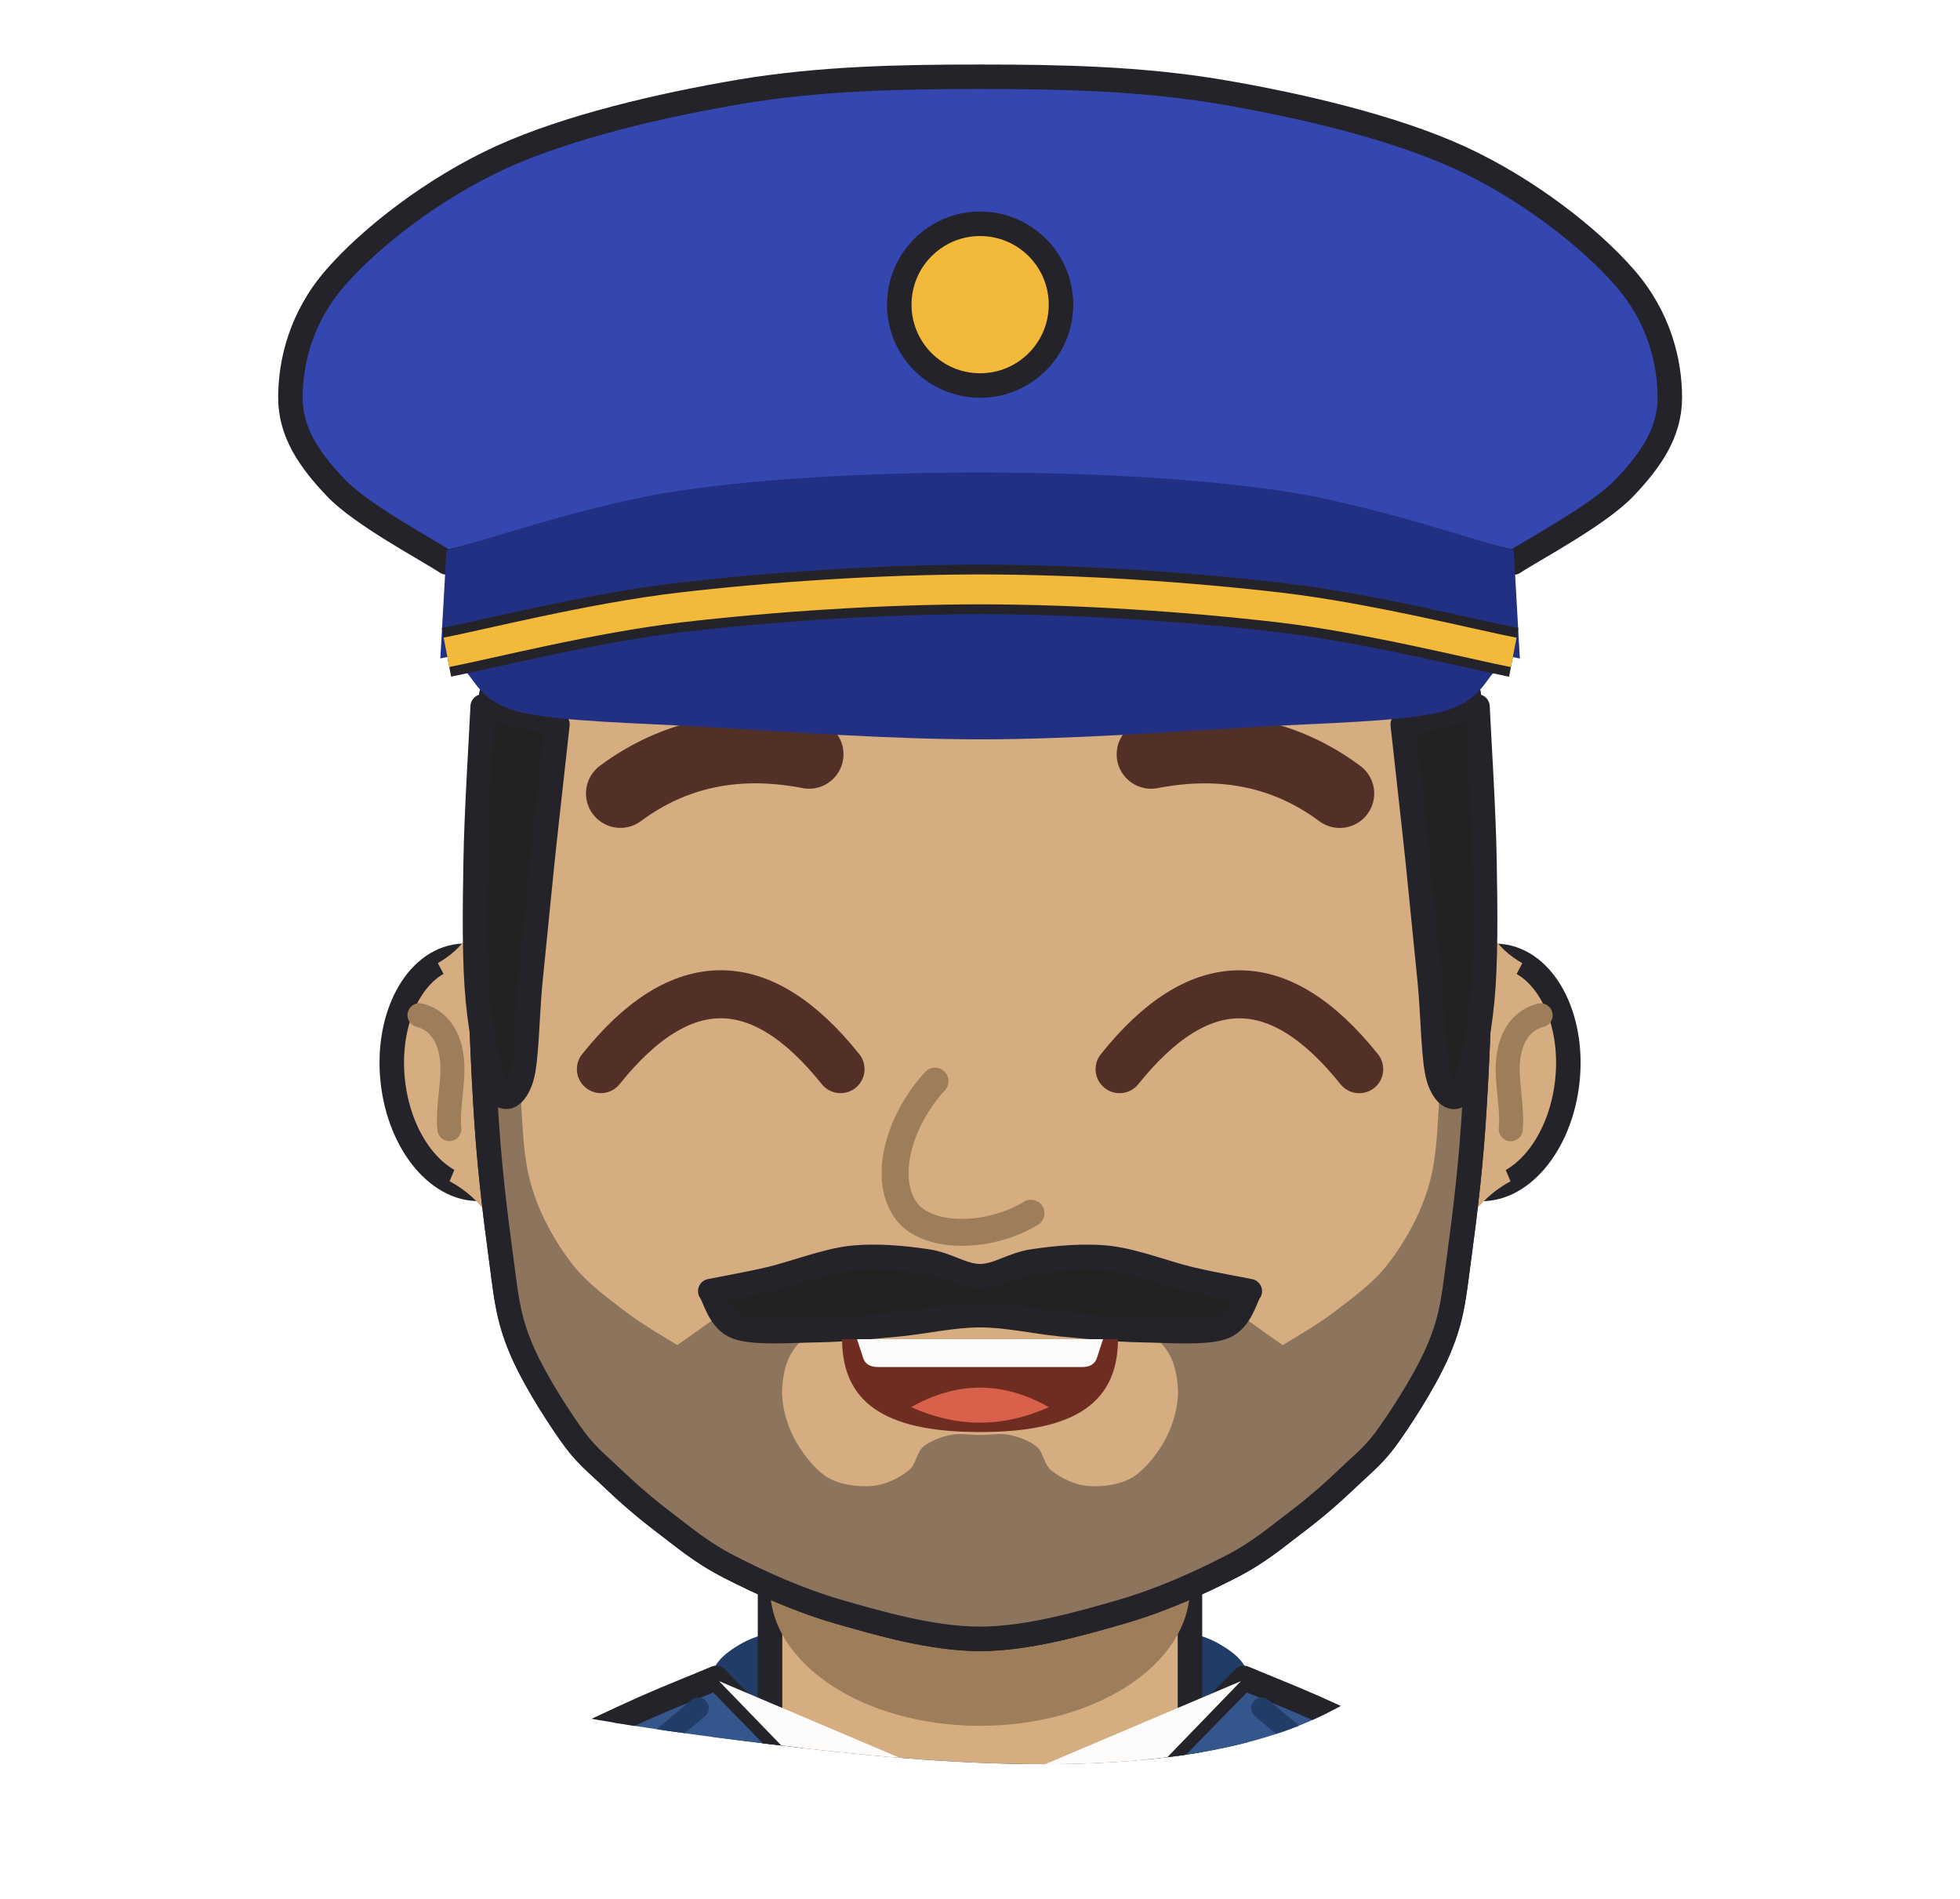
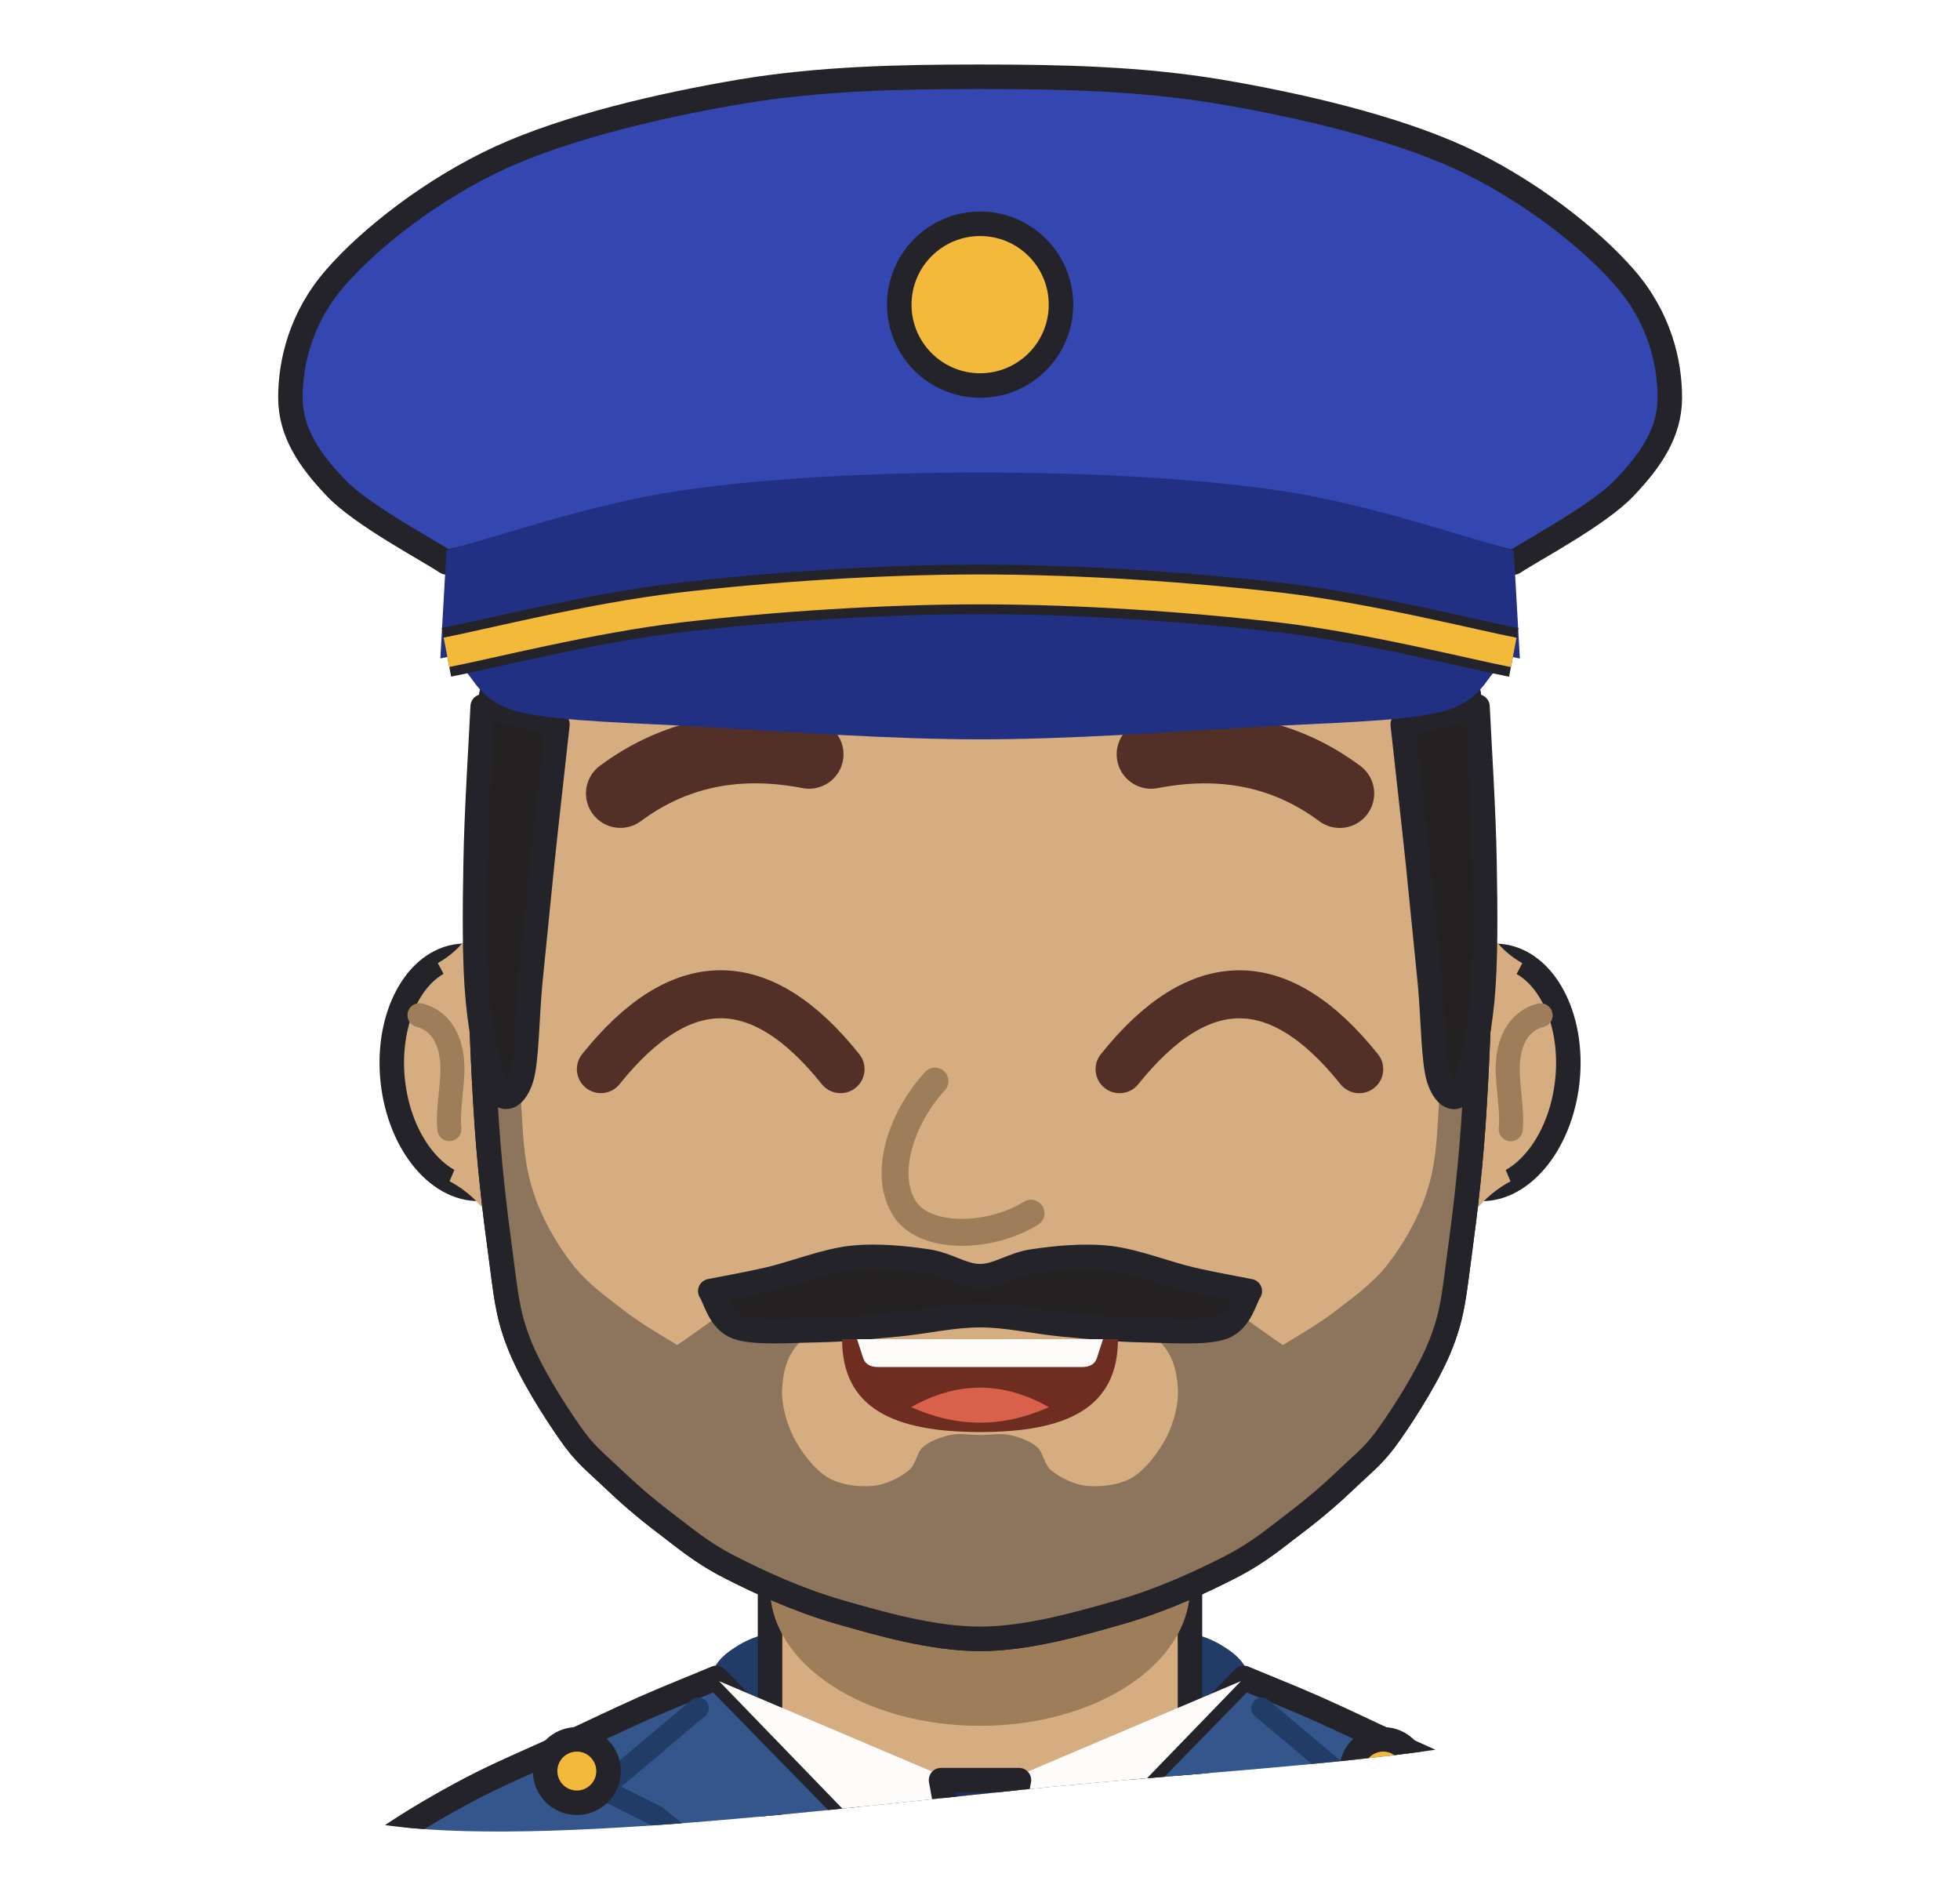
<svg xmlns="http://www.w3.org/2000/svg" viewBox="0 0 320 310" width="320" height="310">
  <defs>
    <clipPath id="cd19b">
      <rect x="-4000" y="-4000" width="9000" height="9000" />
    </clipPath>
    <clipPath id="cd19cr">
-       <path d="M820.45 564.96C822.01 620.80 813.66 680.30 783.65 731.45C753.65 782.59 703.02 847.57 640.13 872.36C577.24 897.15 482.26 889.58 406.84 880.19C331.16 871.06 230.96 856.96 186.34 816.52C141.45 775.81 139.63 698.04 138.32 636.98C137.28 575.92 143.80 504.94 179.29 449.62C214.78 394.30 286.02 333.76 351.52 305.57C416.76 277.65 500.26 266.43 570.98 281.57C641.70 296.70 734.07 349.15 775.57 396.38C817.06 443.62 819.14 509.12 820.45 564.96Z" />
+       <path d="M885.15 549.30C884.61 610.17 890.27 689.08 874.64 740.80C859.29 792.51 849.33 833.45 792.23 859.84C735.40 886.24 627.40 889.74 533.40 898.89C439.40 908.05 295.57 927.44 228.51 914.52C161.18 901.59 157.94 864.69 130.47 821.86C102.73 779.04 72.30 722.48 62.87 657.57C53.71 592.66 54.79 487.89 74.99 432.41C95.19 376.92 114.04 352.14 184.61 324.94C255.17 297.74 410.58 276.46 498.38 269.19C586.46 261.92 649.21 263.26 712.51 281.04C775.53 298.82 848.79 331.41 877.61 376.12C906.43 420.83 885.69 488.43 885.15 549.30Z" />
      <path d="M-473.50 -700.97L1473.50 -700.97L1473.50 664.63L-473.50 664.63Z" />
    </clipPath>
    <clipPath id="cd19s">
      <path d="M500 970.1L616.5 850.9C621.8 853.2 636.8 859.1 648.3 864.2C659.7 869.3 672.5 875.4 685.3 881.4C698.1 887.3 712.5 893.3 725 899.9C737.6 906.5 750.8 914.3 760.8 921.1C770.7 927.9 778 934.3 784.6 941C791.2 947.6 795.8 954.2 800.5 960.8C805.1 967.4 808.6 974.1 812.4 980.7C816.1 987.2 821.2 996.8 823 1000L177 1000C178.8 996.8 183.9 987.2 187.6 980.7C191.4 974.1 194.9 967.4 199.5 960.8C204.2 954.2 208.8 947.6 215.4 941C222 934.3 229.3 927.9 239.2 921.1C249.2 914.3 262.4 906.5 275 899.9C287.5 893.3 301.9 887.3 314.7 881.4C327.5 875.4 340.3 869.3 351.7 864.2C363.2 859.1 378.2 853.2 383.5 850.9L500 970.1Z" fill="#34568C" stroke="#242329" stroke-width="10.82" stroke-linejoin="round" stroke-linecap="round" transform="translate(500 1014) scale(0.86) translate(-500 -1000)" />
      <path d="M384.8 852.3L500 901.2L615.2 852.3L500 971.4Z" fill="#FDFCFA" transform="translate(500 1014) scale(0.86) translate(-500 -1000)" />
      <path d="M482.8 896L517.2 896L511.4 927.7L488.6 927.7ZM489.7 927.7L510.3 927.7L514.6 956.8L500 970.1L485.4 956.8Z" fill="#1F2F5C" stroke="#242329" stroke-width="10.82" stroke-linejoin="round" stroke-linecap="round" transform="translate(500 1014) scale(0.86) translate(-500 -1000)" />
      <path d="M375.6 864.2L333.2 899.9L357 911.8L460.3 994.7M624.4 864.2L666.8 899.9L643 911.8L539.7 994.7M500 970.1L500 995.4" fill="none" stroke="#213C67" stroke-width="9.3" stroke-linecap="round" stroke-linejoin="round" transform="translate(500 1014) scale(0.86) translate(-500 -1000)" />
    </clipPath>
    <clipPath id="cd19eL">
      <ellipse cx="385.5" cy="569" rx="59.6" ry="60.9" />
    </clipPath>
    <clipPath id="cd19eR">
      <ellipse cx="614.5" cy="569" rx="59.6" ry="60.9" />
    </clipPath>
    <filter id="cd19bl" x="-60%" y="-90%" width="220%" height="280%">
      <feGaussianBlur stdDeviation="15" />
    </filter>
    <clipPath id="cd19eo">
      <path d="M-1000 -1000H2000V2000H-1000Z" />
    </clipPath>
    <clipPath id="cd19ck">
      <ellipse cx="385.5" cy="561.1" rx="66.5" ry="65.2" />
      <ellipse cx="385.5" cy="569" rx="62.6" ry="63.9" />
      <ellipse cx="614.5" cy="561.1" rx="66.5" ry="65.2" />
      <ellipse cx="614.5" cy="569" rx="62.6" ry="63.9" />
    </clipPath>
  </defs>
  <g transform="translate(-55 -107) scale(0.43)">
    <g clip-path="url(#cd19b)">
      <g transform="translate(500 1014) scale(0.86) translate(-500 -1000)">
        <g clip-path="url(#cd19cr)">
          <g transform="translate(0 0.06)">
            <path d="M500 824.5C525.6 824.5 558.7 826.2 576.8 828.4C594.9 830.7 601.5 833.1 608.5 837.7C615.6 842.3 619.6 847.4 619.1 856.2C618.7 865.1 625.8 880.5 605.9 890.7C586 900.8 535.3 917.1 500 917.1C464.7 917.1 414 900.8 394.1 890.7C374.2 880.5 381.3 865.1 380.9 856.2C380.4 847.4 384.4 842.3 391.5 837.7C398.5 833.1 405.1 830.7 423.2 828.4C441.3 826.2 474.4 824.5 500 824.5Z" fill="#213C67" />
          </g>
        </g>
        <g clip-path="url(#cd19cr)">
          <g transform="translate(0 0.06)">
            <path d="M407.3 768.9L407.3 935.7Q407.3 967.4 439.1 967.4L560.9 967.4Q592.7 967.4 592.7 935.7L592.7 768.9Z" fill="#D6AD81" stroke="#242329" stroke-width="10.82" stroke-linejoin="round" stroke-linecap="round" />
            <ellipse cx="500" cy="811.2" rx="92.7" ry="60.9" fill="#9D7D5A" />
          </g>
        </g>
        <g transform="matrix(1 0.0001 -0.0001 1 0.08335 0.01754)">
          <ellipse cx="275.6" cy="583.6" rx="35.1" ry="51.6" transform="rotate(-6 275.6 583.6)" fill="#D6AD81" stroke="#242329" stroke-width="10.82" stroke-linejoin="round" stroke-linecap="round" />
          <ellipse cx="724.4" cy="583.6" rx="35.1" ry="51.6" transform="rotate(6 724.4 583.6)" fill="#D6AD81" stroke="#242329" stroke-width="10.82" stroke-linejoin="round" stroke-linecap="round" />
          <path d="M281.3 496.1C281.3 518.4 271 529.5 260.6 535.4L286.2 583.6ZM718.7 496.1C718.7 518.4 729 529.5 739.4 535.4L713.8 583.6ZM291.8 671C288.8 648.8 276.3 637.3 265.8 631.7L286.2 583.6ZM708.2 671C711.2 648.8 723.7 637.3 734.2 631.7L713.8 583.6Z" fill="#D6AD81" />
          <path d="M252.5 558.4C263.1 561.1 267.7 571.6 267 584.9C266.4 594.2 265 602.1 265.7 608.7M747.5 558.4C736.9 561.1 732.3 571.6 733 584.9C733.6 594.2 735 602.1 734.3 608.7" fill="none" stroke="#9D7D5A" stroke-width="10.6" stroke-linecap="round" stroke-linejoin="round" />
        </g>
        <g transform="matrix(1 0.0001 -0.0001 1 0.08335 0.01754)">
          <path d="M500 255.3C526.5 255.3 554.7 258.6 579.4 265.9C604.1 273.2 628.8 284 648.3 299C667.7 314 684.4 334.9 695.9 355.9C707.4 376.8 712.9 400 717.1 424.7C721.3 449.4 720.8 475.5 721.1 504.1C721.3 532.8 720 570.3 718.4 596.8C716.9 623.3 714.2 645.3 711.8 663C709.4 680.6 708.9 689.5 703.8 702.7C698.8 715.9 688.2 732.5 681.3 742.4C674.5 752.3 669.8 755.6 662.8 762.3C655.9 768.9 648.4 775.5 639.7 782.1C630.9 788.7 623.4 795.4 610.5 802C597.6 808.6 580.6 816.5 562.2 821.8C543.8 827.1 520.7 833.7 500 833.7C479.3 833.7 456.2 827.1 437.8 821.8C419.4 816.5 402.4 808.6 389.5 802C376.6 795.4 369.1 788.7 360.3 782.1C351.6 775.5 344.1 768.9 337.2 762.3C330.2 755.6 325.5 752.3 318.7 742.4C311.8 732.5 301.2 715.9 296.2 702.7C291.1 689.5 290.6 680.6 288.2 663C285.8 645.3 283.1 623.3 281.6 596.8C280 570.3 278.7 532.8 278.9 504.1C279.2 475.5 278.7 449.4 282.9 424.7C287.1 400 292.6 376.8 304.1 355.9C315.6 334.9 332.3 314 351.7 299C371.2 284 395.9 273.2 420.6 265.9C445.3 258.6 473.5 255.3 500 255.3Z" fill="#D6AD81" data-sk="1" stroke="#242329" stroke-width="10.82" stroke-linejoin="round" stroke-linecap="round" />
        </g>
        <g clip-path="url(#cd19cr)">
          <g transform="translate(0 0.13)">
            <path d="M500 970.1L616.5 850.9C621.8 853.2 636.8 859.1 648.3 864.2C659.7 869.3 672.5 875.4 685.3 881.4C698.1 887.3 712.5 893.3 725 899.9C737.6 906.5 750.8 914.3 760.8 921.1C770.7 927.9 778 934.3 784.6 941C791.2 947.6 795.8 954.2 800.5 960.8C805.1 967.4 808.6 974.1 812.4 980.7C816.1 987.2 821.2 996.8 823 1000L177 1000C178.8 996.8 183.9 987.2 187.6 980.7C191.4 974.1 194.9 967.4 199.5 960.8C204.2 954.2 208.8 947.6 215.4 941C222 934.3 229.3 927.9 239.2 921.1C249.2 914.3 262.4 906.5 275 899.9C287.5 893.3 301.9 887.3 314.7 881.4C327.5 875.4 340.3 869.3 351.7 864.2C363.2 859.1 378.2 853.2 383.5 850.9L500 970.1Z" fill="#34568C" stroke="#242329" stroke-width="10.82" stroke-linejoin="round" stroke-linecap="round" />
            <path d="M384.8 852.3L500 901.2L615.2 852.3L500 971.4Z" fill="#FDFCFA" />
            <path d="M482.8 896L517.2 896L511.4 927.7L488.6 927.7ZM489.7 927.7L510.3 927.7L514.6 956.8L500 970.1L485.4 956.8Z" fill="#1F2F5C" stroke="#242329" stroke-width="10.82" stroke-linejoin="round" stroke-linecap="round" />
            <path d="M375.6 864.2L333.2 899.9L357 911.8L460.3 994.7M624.4 864.2L666.8 899.9L643 911.8L539.7 994.7M500 970.1L500 995.4" fill="none" stroke="#213C67" stroke-width="9.3" stroke-linecap="round" stroke-linejoin="round" />
            <circle cx="322" cy="892" r="14" fill="#F2B93A" stroke="#242329" stroke-width="10.82" stroke-linejoin="round" stroke-linecap="round" />
            <circle cx="678" cy="892" r="14" fill="#F2B93A" stroke="#242329" stroke-width="10.82" stroke-linejoin="round" stroke-linecap="round" />
          </g>
        </g>
        <g transform="matrix(1 0.0001 -0.0001 1 0.08335 0.01754)">
          <g filter="url(#cd19bl)">
            <ellipse cx="330.6" cy="668.3" rx="35.7" ry="19.9" fill="#DD8E67" opacity="0.000" transform="matrix(0.4 0 0 0.4 198.36 400.98)" />
          </g>
          <g filter="url(#cd19bl)">
            <ellipse cx="669.4" cy="668.3" rx="35.7" ry="19.9" fill="#DD8E67" opacity="0.000" transform="matrix(0.4 0 0 0.4 401.64 400.98)" />
          </g>
        </g>
        <g transform="matrix(1 0.0001 -0.0001 1 0.08335 0.01754)">
          <path d="M633.7 704C637.4 701.6 648.5 695.4 656.2 689.5C663.9 683.5 673.2 677.1 680 668.3C686.9 659.5 693.5 648 697.2 636.5C701 625 701.6 614.9 702.5 599.4C703.4 584 702.7 557.1 702.5 543.8C702.3 530.6 697.7 526.6 701.2 520C704.7 513.4 720.4 491.3 723.7 504.1C727 516.9 722.6 570.3 721.1 596.8C719.5 623.3 716.9 645.3 714.4 663C712 680.6 711.6 689.5 706.5 702.7C701.4 715.9 690.8 732.5 684 742.4C677.2 752.3 672.4 755.6 665.5 762.3C658.5 768.9 651 775.5 642.3 782.1C633.6 788.7 626.1 795.4 613.2 802C600.3 808.6 583.7 816.1 564.9 821.8C546 827.6 521.6 836.4 500 836.4C478.4 836.4 454 827.6 435.1 821.8C416.3 816.1 399.7 808.6 386.8 802C373.9 795.4 366.4 788.7 357.7 782.1C349 775.5 341.5 768.9 334.5 762.3C327.6 755.6 322.8 752.3 316 742.4C309.2 732.5 298.6 715.9 293.5 702.7C288.4 689.5 288 680.6 285.6 663C283.1 645.3 280.5 623.3 278.9 596.8C277.4 570.3 273 516.9 276.3 504.1C279.6 491.3 295.3 513.4 298.8 520C302.3 526.6 297.7 530.6 297.5 543.8C297.3 557.1 296.6 584 297.5 599.4C298.4 614.9 299 625 302.8 636.5C306.5 648 313.1 659.5 320 668.3C326.8 677.1 336.1 683.5 343.8 689.5C351.5 695.4 362.6 701.6 366.3 704C373.4 699.4 395.2 682.6 408.7 676.2C422.1 669.8 431.8 666.3 447.1 665.6C462.3 665 482.4 672.2 500 672.2C517.6 672.2 537.7 665 552.9 665.6C568.2 666.3 577.9 669.8 591.3 676.2C604.8 682.6 626.6 699.4 633.7 704ZM500 686.8C519.4 686.8 544.8 687.9 558.2 690.8C571.7 693.6 575.9 698.5 580.7 704C585.6 709.5 587.1 717 587.4 723.9C587.6 730.7 585.4 738.7 582.1 745.1C578.8 751.4 573.2 758.7 567.5 762.3C561.8 765.8 553.6 766.7 547.7 766.2C541.7 765.8 535.5 762.5 531.8 759.6C528 756.7 528.2 751.7 525.2 749C522.1 746.4 517.4 744.6 513.2 743.7C509 742.8 504.4 743.7 500 743.7C495.6 743.7 491 742.8 486.8 743.7C482.6 744.6 477.9 746.4 474.8 749C471.8 751.7 472 756.7 468.2 759.6C464.5 762.5 458.3 765.8 452.3 766.2C446.4 766.7 438.2 765.8 432.5 762.3C426.8 758.7 421.2 751.4 417.9 745.1C414.6 738.7 412.4 730.7 412.6 723.9C412.9 717 414.4 709.5 419.3 704C424.1 698.5 428.3 693.6 441.8 690.8C455.2 687.9 480.6 686.8 500 686.8Z" fill="#8D745C" fill-rule="evenodd" />
          <path d="M619.1 680.2C617.1 682.8 615.2 693.2 607.2 696.1C599.3 698.9 583.4 697.6 571.5 697.4C559.6 697.2 547.7 695.9 535.7 694.8C523.8 693.6 511.9 690.8 500 690.8C488.1 690.8 476.2 693.6 464.3 694.8C452.3 695.9 440.4 697.2 428.5 697.4C416.6 697.6 400.7 698.9 392.8 696.1C384.8 693.2 382.9 682.8 380.9 680.2C385.2 679.3 396.8 677.3 407.1 674.9C417.4 672.5 431.3 667 442.8 665.6C454.3 664.3 466.6 665.6 476.2 667C485.7 668.3 492.1 673.6 500 673.6C507.9 673.6 514.3 668.3 523.8 667C533.4 665.6 545.7 664.3 557.2 665.6C568.7 667 582.6 672.5 592.9 674.9C603.2 677.3 614.8 679.3 619.1 680.2Z" fill="#242123" stroke="#242329" stroke-width="10.82" stroke-linejoin="round" stroke-linecap="round" />
          <path d="M500 255.3C526.5 255.3 554.7 258.6 579.4 265.9C604.1 273.2 628.8 284 648.3 299C667.7 314 684.4 334.9 695.9 355.9C707.4 376.8 712.9 400 717.1 424.7C721.3 449.4 720.8 475.5 721.1 504.1C721.3 532.8 720 570.3 718.4 596.8C716.9 623.3 714.2 645.3 711.8 663C709.4 680.6 708.9 689.5 703.8 702.7C698.8 715.9 688.2 732.5 681.3 742.4C674.5 752.3 669.8 755.6 662.8 762.3C655.9 768.9 648.4 775.5 639.7 782.1C630.9 788.7 623.4 795.4 610.5 802C597.6 808.6 580.6 816.5 562.2 821.8C543.8 827.1 520.7 833.7 500 833.7C479.3 833.7 456.2 827.1 437.8 821.8C419.4 816.5 402.4 808.6 389.5 802C376.6 795.4 369.1 788.7 360.3 782.1C351.6 775.5 344.1 768.9 337.2 762.3C330.2 755.6 325.5 752.3 318.7 742.4C311.8 732.5 301.2 715.9 296.2 702.7C291.1 689.5 290.6 680.6 288.2 663C285.8 645.3 283.1 623.3 281.6 596.8C280 570.3 278.7 532.8 278.9 504.1C279.2 475.5 278.7 449.4 282.9 424.7C287.1 400 292.6 376.8 304.1 355.9C315.6 334.9 332.3 314 351.7 299C371.2 284 395.9 273.2 420.6 265.9C445.3 258.6 473.5 255.3 500 255.3Z" fill="none" stroke="#242329" stroke-width="10.82" stroke-linejoin="round" stroke-linecap="round" />
        </g>
        <g transform="matrix(1 0.0001 -0.0001 1 0.08335 0.01754)">
          <path fill="#242123" data-o="f" d="M280.4 422.1C279.9 433.5 277.6 469.3 277.3 490.9C276.9 512.5 276.7 535 278.3 551.8C279.9 568.6 283.7 585.8 286.9 591.5C290.1 597.2 295 594.2 297.5 586.2C299.9 578.3 299.9 559.7 301.4 543.8C303 528 304.8 509.9 306.7 490.9C308.7 471.9 312.3 440.2 313.4 430C307.9 428.7 285.9 423.4 280.4 422.1ZM719.6 422.1C720.1 433.5 722.4 469.3 722.7 490.9C723.1 512.5 723.3 535 721.7 551.8C720.1 568.6 716.3 585.8 713.1 591.5C709.9 597.2 705 594.2 702.5 586.2C700.1 578.3 700.1 559.7 698.6 543.8C697 528 695.2 509.9 693.3 490.9C691.3 471.9 687.7 440.2 686.6 430C692.1 428.7 714.1 423.4 719.6 422.1Z" stroke="#242329" stroke-width="10.82" stroke-linejoin="round" stroke-linecap="round" />
        </g>
        <g transform="matrix(1 0.0001 -0.0001 1 0.08335 0.01754)">
          <g clip-path="url(#cd19eo)" display="none">
            <g>
              <ellipse cx="385.5" cy="561.1" rx="63.5" ry="62.2" fill="#523027" />
              <ellipse cx="385.5" cy="569" rx="59.6" ry="60.9" fill="#FDFCFA" />
              <g clip-path="url(#cd19eL)">
                <g transform="translate(0.00 0.00)">
                  <ellipse cx="397.4" cy="573.6" rx="38.4" ry="44.3" fill="#050404" />
                  <circle cx="381.5" cy="552.5" r="11.3" fill="#FDFCFA" />
                  <circle cx="416.6" cy="590.8" r="5.8" fill="#FDFCFA" />
                </g>
              </g>
            </g>
            <g>
              <ellipse cx="614.5" cy="561.1" rx="63.5" ry="62.2" fill="#523027" />
              <ellipse cx="614.5" cy="569" rx="59.6" ry="60.9" fill="#FDFCFA" />
              <g clip-path="url(#cd19eR)">
                <g transform="translate(0.00 0.00)">
                  <ellipse cx="602.6" cy="573.6" rx="38.4" ry="44.3" fill="#050404" />
                  <circle cx="586.7" cy="552.5" r="11.3" fill="#FDFCFA" />
                  <circle cx="621.8" cy="590.8" r="5.8" fill="#FDFCFA" />
                </g>
              </g>
            </g>
          </g>
          <g clip-path="url(#cd19ck)">
            <g>
              <path d="M312.7 618C312.7 669.6 458.3 669.6 458.3 618Q385.5 596.8 312.7 618ZM541.7 618C541.7 669.6 687.3 669.6 687.3 618Q614.5 596.8 541.7 618Z" fill="#D6AD81" display="none" />
            </g>
          </g>
          <path fill="none" stroke="#523027" stroke-linecap="round" stroke-linejoin="round" display="inline" d="M332.6 582.2Q385.5 516.1 438.4 582.2M561.6 582.2Q614.5 516.1 667.4 582.2" stroke-width="21.2" />
          <path fill="none" stroke="#523027" stroke-width="30.4" stroke-linecap="round" stroke-linejoin="round" d="M341.2 460.5Q376.9 434.0 424.5 443.2M658.8 460.5Q623.1 434.0 575.5 443.2" transform="translate(0 0.00)" />
          <g>
            <path d="M480.1 587.5C464.3 604.7 456.3 631.2 468.2 645.8C478.8 657.7 505.3 656.4 522.5 645.8" fill="none" stroke="#9D7D5A" stroke-width="11.9" stroke-linecap="round" stroke-linejoin="round" />
          </g>
          <path fill="#6E2D20" stroke="#6E2D20" stroke-linejoin="round" stroke-linecap="round" d="M439.1 701.4C459.4 701.4 479.7 701.4 500.0 701.4C520.3 701.4 540.6 701.4 560.9 701.4C560.9 732.1 537.8 742.4 500.0 742.4C462.2 742.4 439.1 732.1 439.1 701.4Z" stroke-width="0.01" />
          <path fill="#FDFCFA" display="inline" d="M445.7 701.4L554.3 701.4L551.6 709.7Q550.3 713.7 545.0 713.7L455.0 713.7Q449.7 713.7 448.4 709.7Z" transform="matrix(1 0 0 1 0 0)" />
          <g>
            <path d="M469.6 731.4Q500 714.2 530.4 731.4Q500 745.1 469.6 731.4Z" fill="#D9604A" display="inline" transform="matrix(1 0 0 1 0 0)" />
          </g>
        </g>
        <g transform="matrix(1 0.0001 -0.0001 1 0.08335 0.01754)">
          <path d="M735.6 358.5C718.4 354.6 671.6 340 632.4 334.7C593.1 329.4 544.1 326.8 500 326.8C455.9 326.8 406.9 329.4 367.6 334.7C328.4 340 281.6 354.6 264.4 358.5C256.2 353 226.9 337.6 215.4 325.4C203.9 313.3 195.5 301.2 195.5 285.7C195.5 270.3 200 250.4 215.4 232.8C230.8 215.1 258.4 193.5 288.2 179.8C318 166.2 358.8 156.7 394.1 150.7C429.4 144.8 464.7 144.1 500 144.1C535.3 144.1 570.6 144.8 605.9 150.7C641.2 156.7 682 166.2 711.8 179.8C741.6 193.5 769.2 215.1 784.6 232.8C800 250.4 804.5 270.3 804.5 285.7C804.5 301.2 796.1 313.3 784.6 325.4C773.1 337.6 743.8 353 735.6 358.5Z" fill="#3447B0" stroke="#242329" stroke-width="10.82" stroke-linejoin="round" stroke-linecap="round" />
          <path d="M735.6 353.2C736.1 361.2 737.8 392.9 738.3 400.9C720.6 397.4 672.1 384.6 632.4 379.7C592.7 374.9 544.1 371.8 500 371.8C455.9 371.8 407.3 374.9 367.6 379.7C327.9 384.6 279.4 397.4 261.7 400.9C262.2 392.9 263.9 361.2 264.4 353.2C281.6 348.8 328.4 332.5 367.6 326.8C406.9 321 455.9 318.8 500 318.8C544.1 318.8 593.1 321 632.4 326.8C671.6 332.5 718.4 348.8 735.6 353.2Z" fill="#223084" />
          <path d="M727.7 406.2C723.5 409.3 720.8 420.5 702.6 424.7C684.4 428.9 652.2 429.3 618.4 431.3C584.6 433.3 539.5 436.6 500 436.6C460.5 436.6 415.4 433.3 381.6 431.3C347.8 429.3 315.6 428.9 297.4 424.7C279.2 420.5 276.5 409.3 272.3 406.2C289.8 401.6 339.1 384.1 377.1 378.4C415 372.7 459 371.8 500 371.8C541 371.8 585 372.7 622.9 378.4C660.9 384.1 710.2 401.6 727.7 406.2Z" fill="#223084" />
          <path d="M264.4 398.2C281.6 394.9 328.4 383 367.6 378.4C406.9 373.8 455.9 370.4 500 370.4C544.1 370.4 593.1 373.8 632.4 378.4C671.6 383 718.4 394.9 735.6 398.2" fill="none" stroke="#242329" stroke-width="21.85" stroke-linecap="butt" stroke-linejoin="round" />
          <path d="M264.4 398.2C281.6 394.9 328.4 383 367.6 378.4C406.9 373.8 455.9 370.4 500 370.4C544.1 370.4 593.1 373.8 632.4 378.4C671.6 383 718.4 394.9 735.6 398.2" fill="none" stroke="#F2B93A" stroke-width="13.2" stroke-linecap="butt" stroke-linejoin="round" />
          <circle cx="500" cy="244.7" r="35.7" fill="#F2B93A" stroke="#242329" stroke-width="10.82" stroke-linejoin="round" stroke-linecap="round" />
        </g>
      </g>
    </g>
    <g clip-path="url(#cd19b)">
      <g transform="translate(0 0.00)" />
    </g>
  </g>
</svg>
